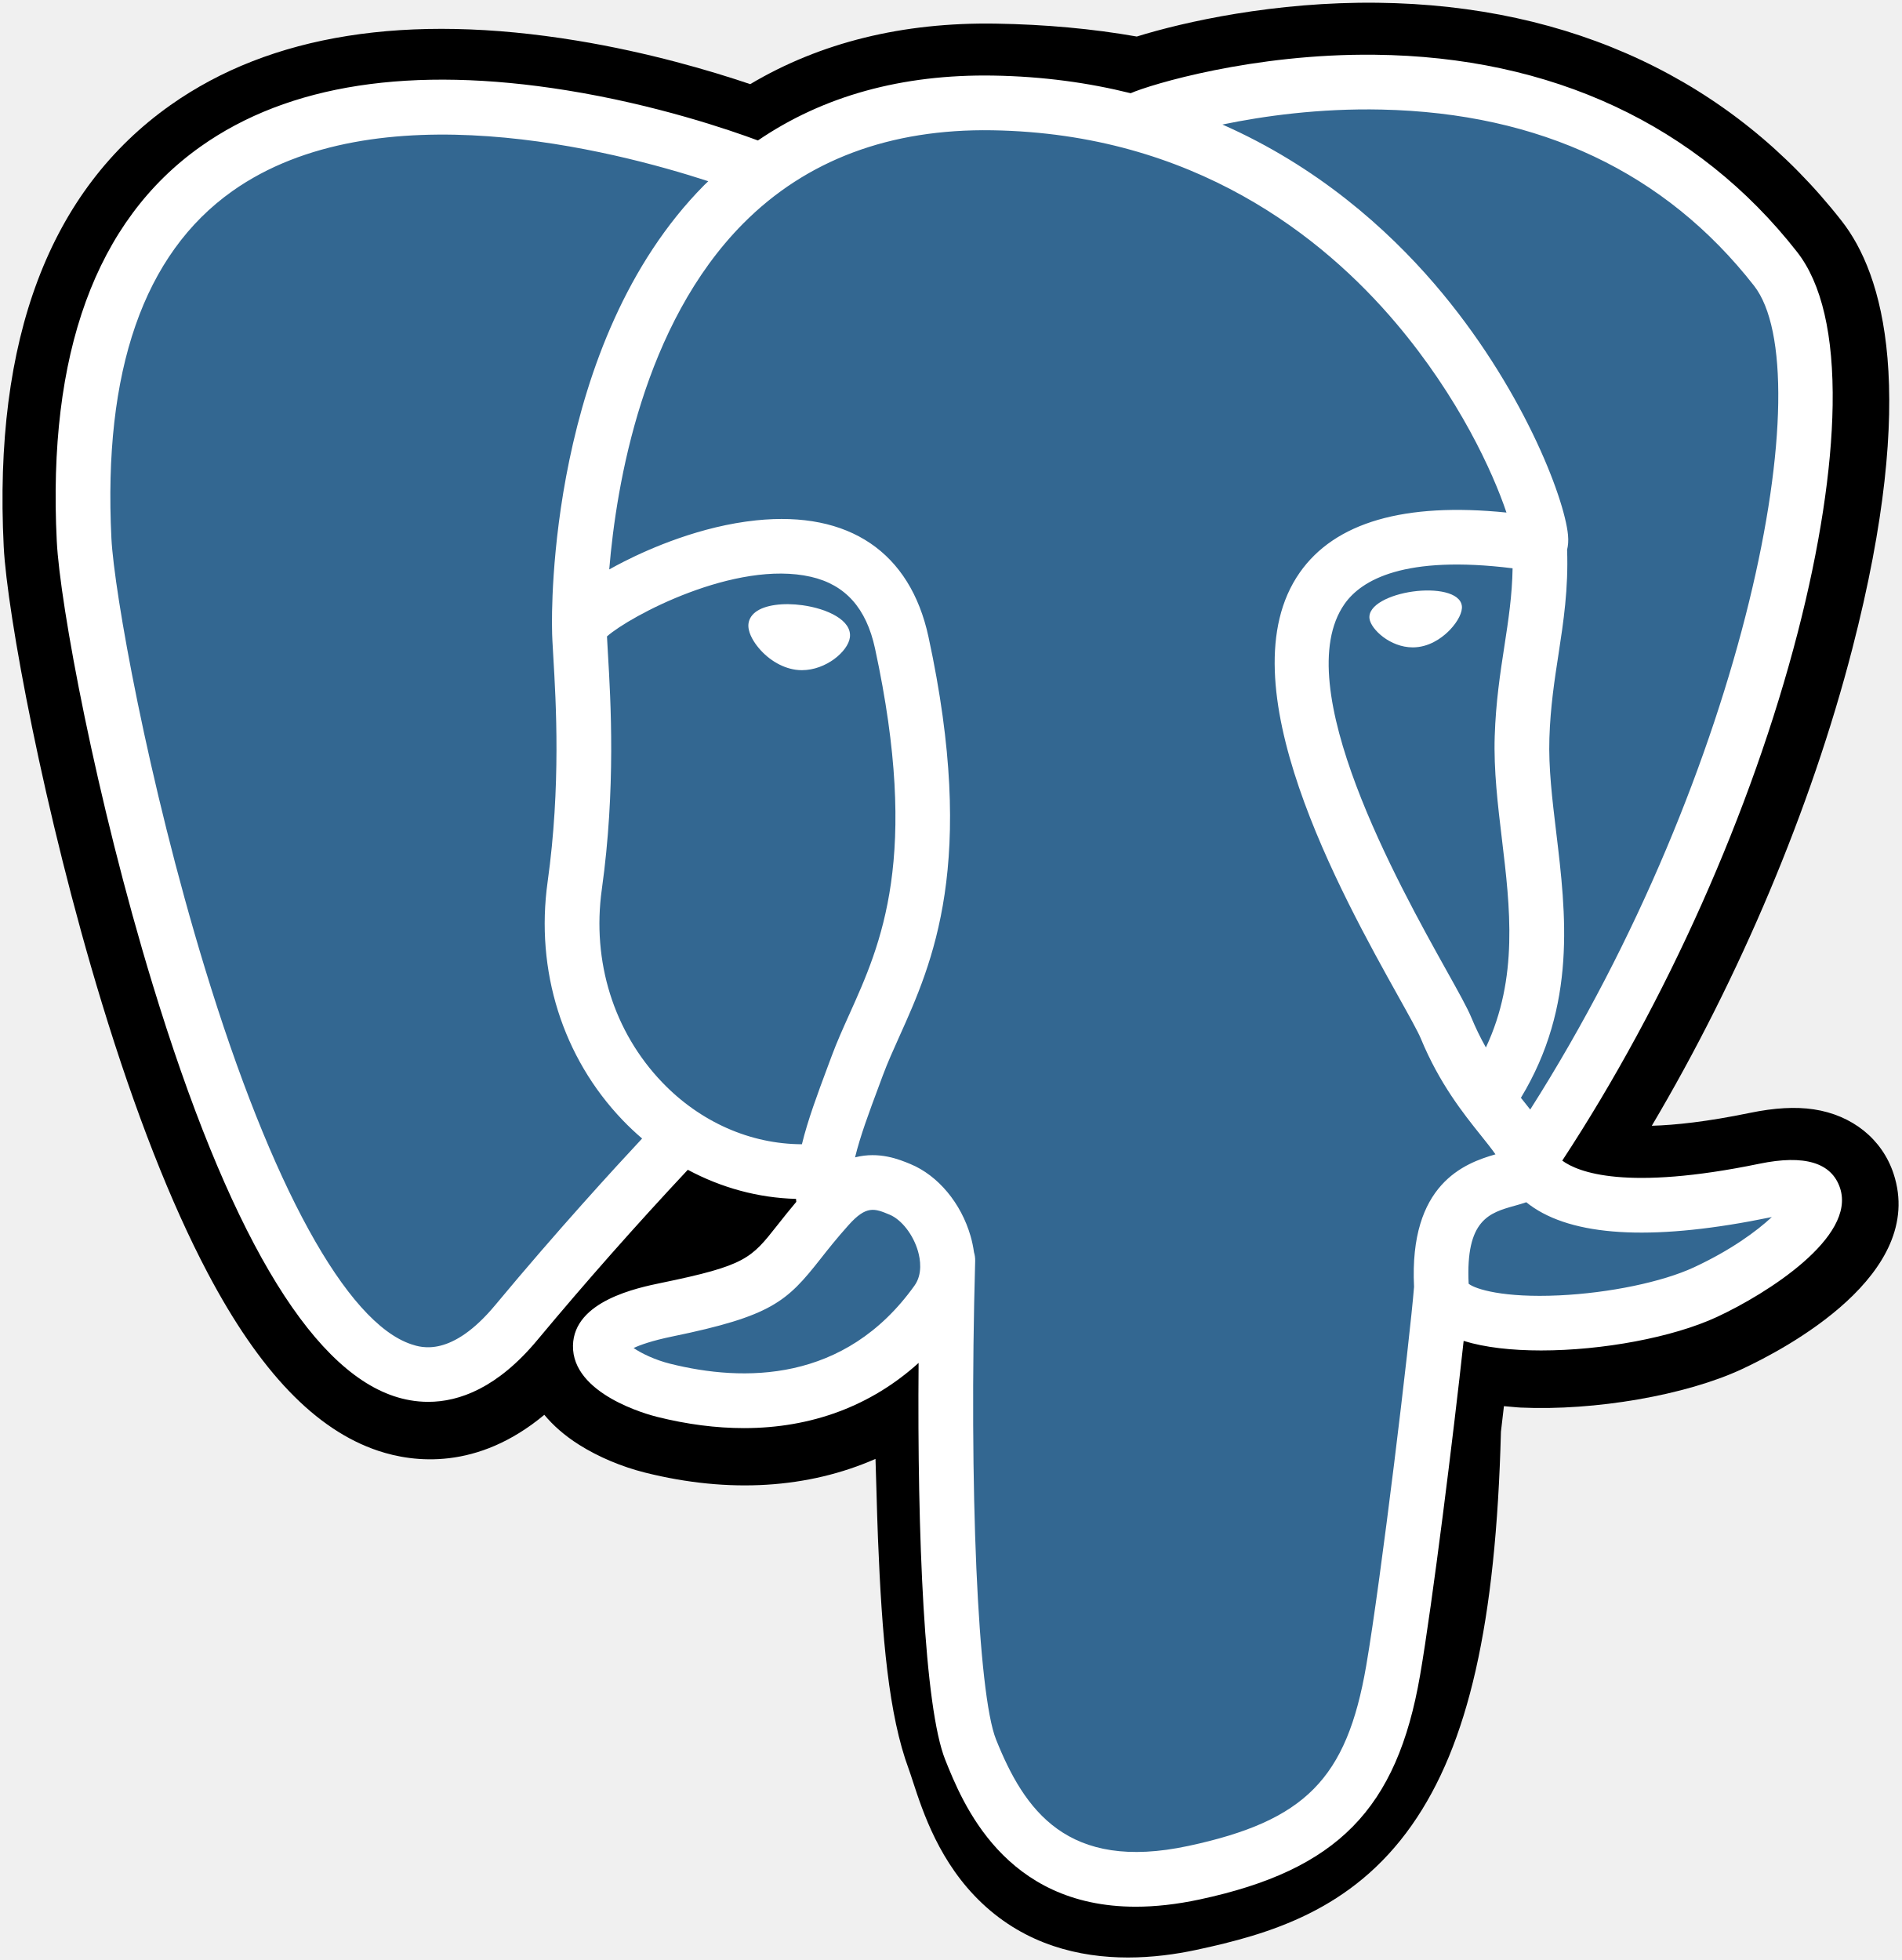
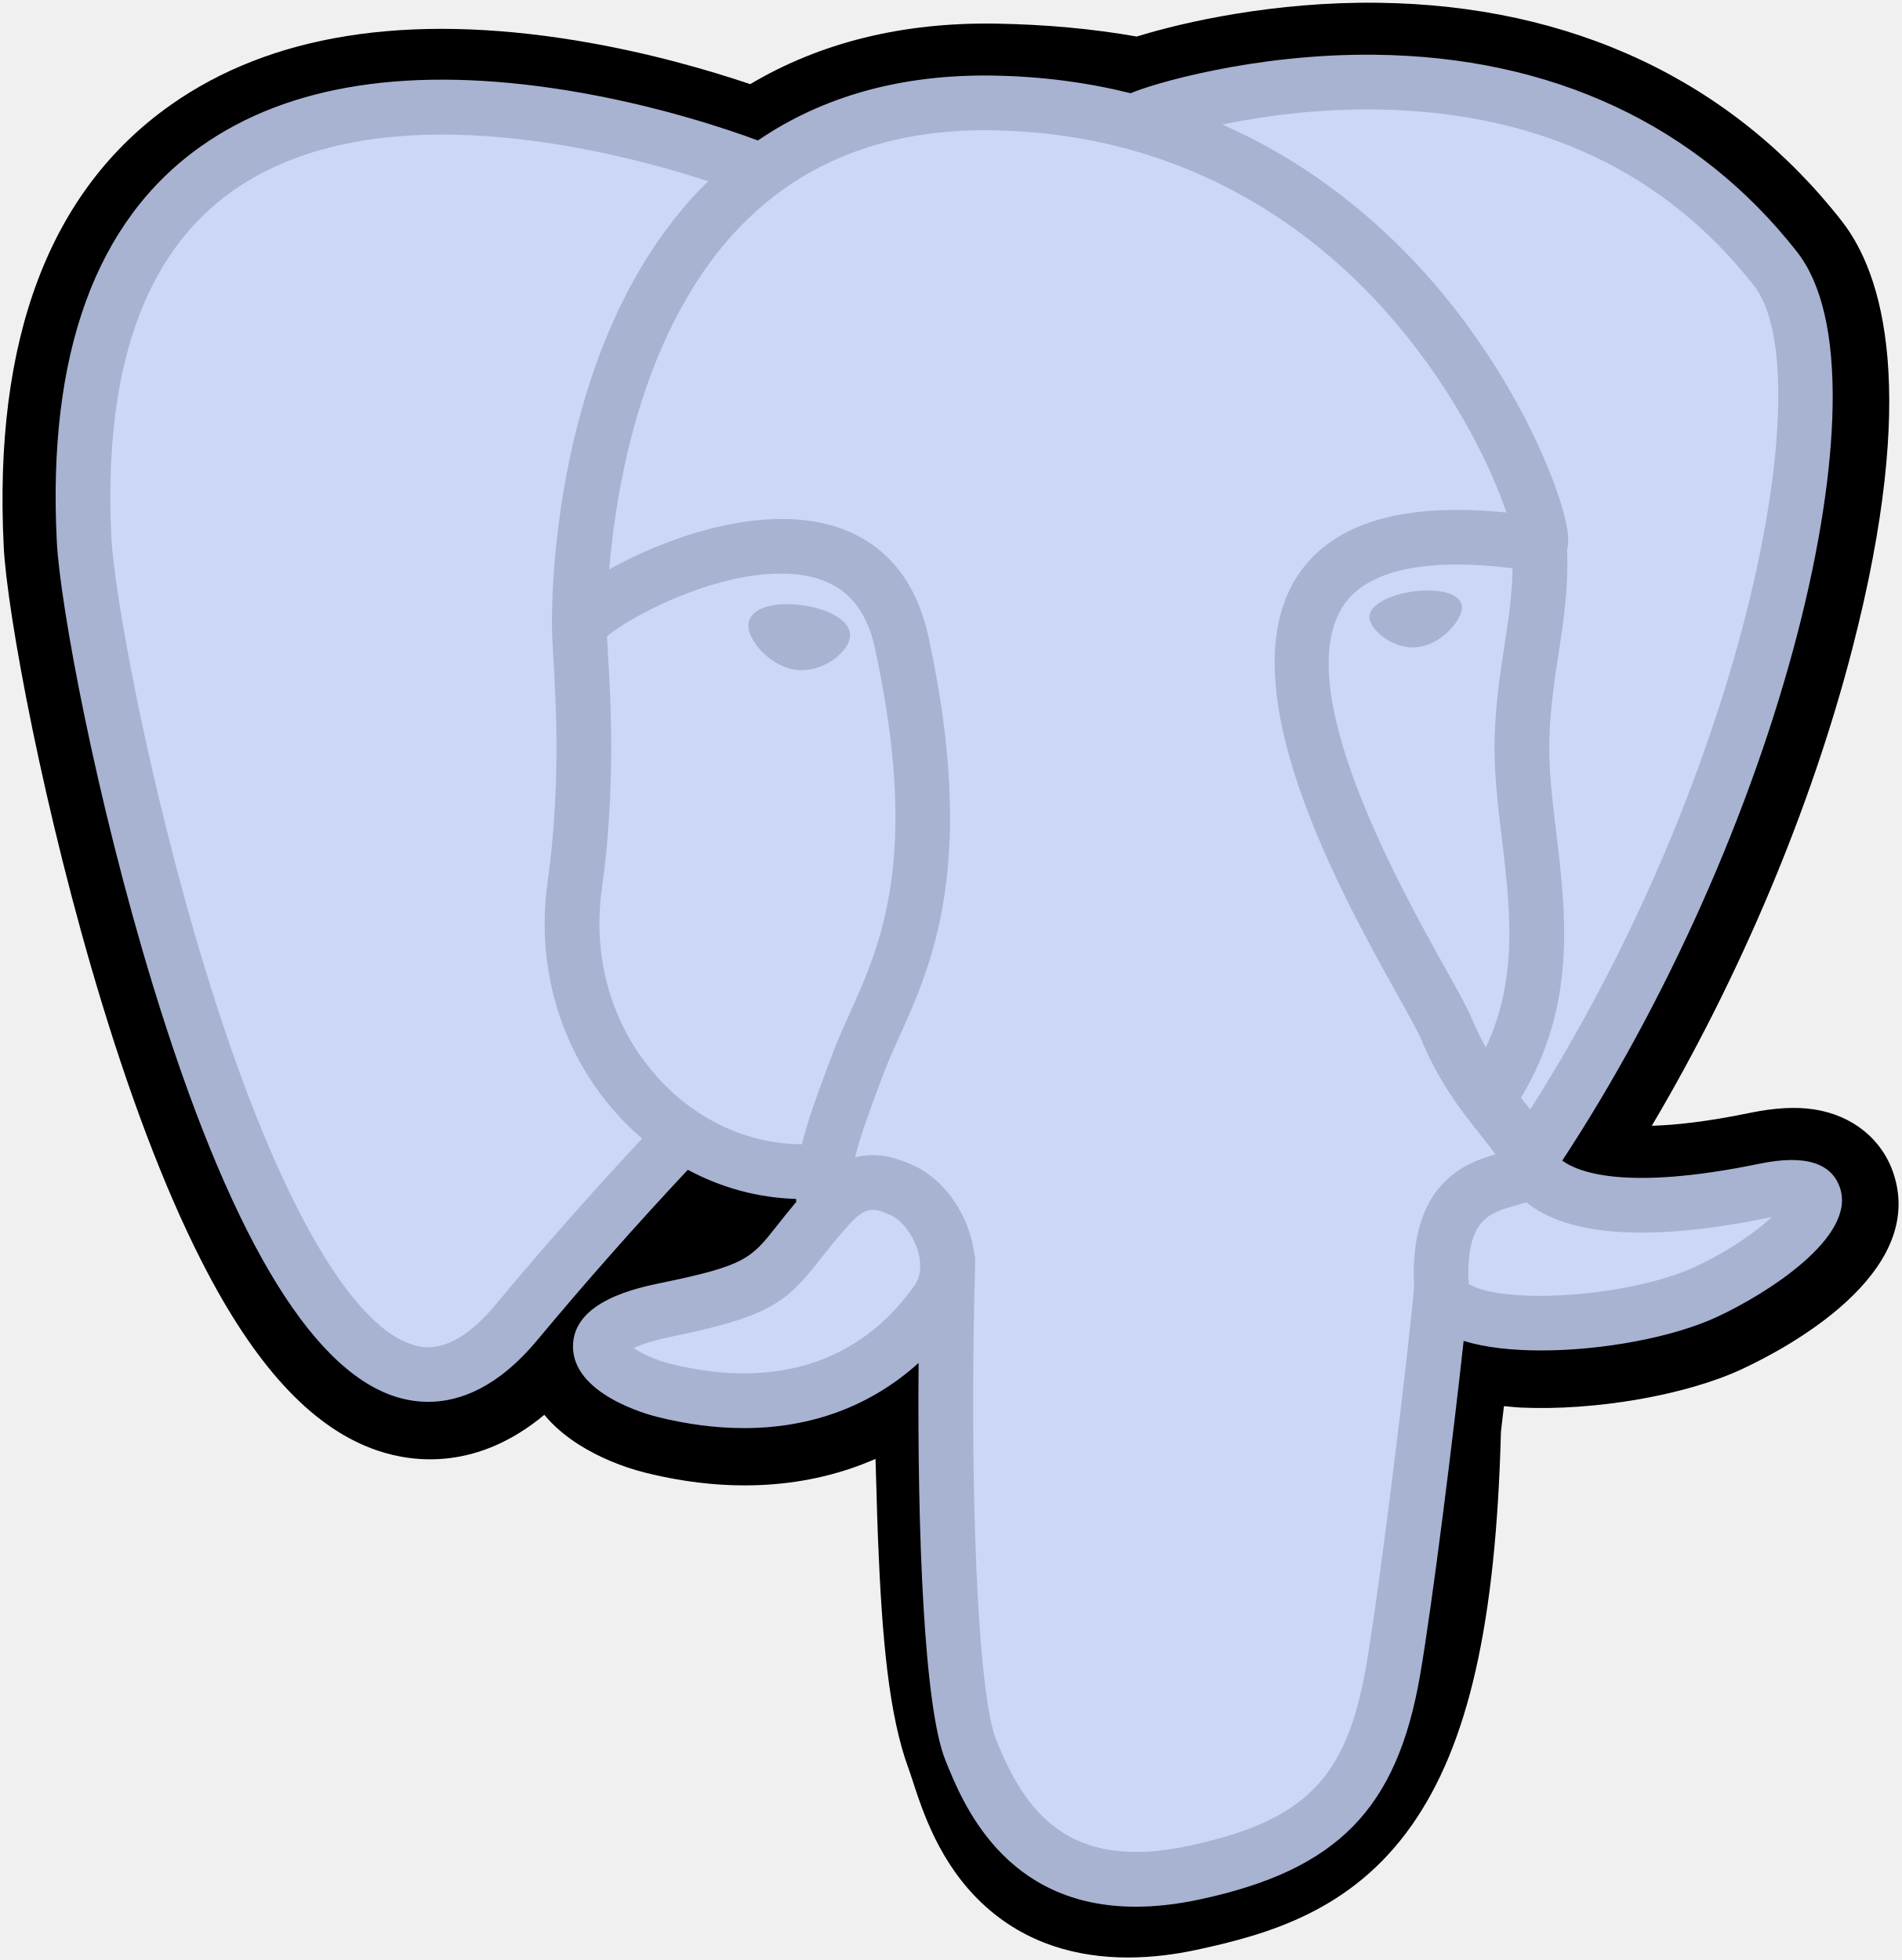
<svg xmlns="http://www.w3.org/2000/svg" width="0.97em" height="1em" viewBox="0 0 256 264">
  <path d="M255.008 158.086c-1.535-4.649-5.556-7.887-10.756-8.664c-2.452-.366-5.26-.21-8.583.475c-5.792 1.195-10.089 1.65-13.225 1.738c11.837-19.985 21.462-42.775 27.003-64.228c8.96-34.689 4.172-50.492-1.423-57.64C233.217 10.847 211.614.683 185.552.372c-13.903-.17-26.108 2.575-32.475 4.549c-5.928-1.046-12.302-1.63-18.99-1.738c-12.537-.2-23.614 2.533-33.079 8.15c-5.24-1.772-13.65-4.27-23.362-5.864c-22.842-3.75-41.252-.828-54.718 8.685C6.622 25.672-.937 45.684.461 73.634c.444 8.874 5.408 35.874 13.224 61.48c4.492 14.718 9.282 26.94 14.237 36.33c7.027 13.315 14.546 21.156 22.987 23.972c4.731 1.576 13.327 2.68 22.368-4.85c1.146 1.388 2.675 2.767 4.704 4.048c2.577 1.625 5.728 2.953 8.875 3.74c11.341 2.835 21.964 2.126 31.027-1.848c.056 1.612.099 3.152.135 4.482c.06 2.157.12 4.272.199 6.25c.537 13.374 1.447 23.773 4.143 31.049c.148.4.347 1.01.557 1.657c1.345 4.118 3.594 11.012 9.316 16.411c5.925 5.593 13.092 7.308 19.656 7.308c3.292 0 6.433-.432 9.188-1.022c9.82-2.105 20.973-5.311 29.041-16.799c7.628-10.86 11.336-27.217 12.007-52.99c.087-.729.167-1.425.244-2.088l.16-1.362l1.797.158l.463.031c10.002.456 22.232-1.665 29.743-5.154c5.935-2.754 24.954-12.795 20.476-26.351" />
-   <path fill="#336791" d="M237.906 160.722c-29.74 6.135-31.785-3.934-31.785-3.934c31.4-46.593 44.527-105.736 33.2-120.211c-30.904-39.485-84.399-20.811-85.292-20.327l-.287.052c-5.876-1.22-12.451-1.946-19.842-2.067c-13.456-.22-23.664 3.528-31.41 9.402c0 0-95.43-39.314-90.991 49.444c.944 18.882 27.064 142.873 58.218 105.422c11.387-13.695 22.39-25.274 22.39-25.274c5.464 3.63 12.006 5.482 18.864 4.817l.533-.452c-.166 1.7-.09 3.363.213 5.332c-8.026 8.967-5.667 10.541-21.711 13.844c-16.235 3.346-6.698 9.302-.471 10.86c7.549 1.887 25.013 4.561 36.813-11.958l-.47 1.885c3.144 2.519 5.352 16.383 4.982 28.952c-.37 12.568-.617 21.197 1.86 27.937c2.479 6.74 4.948 21.905 26.04 17.386c17.623-3.777 26.756-13.564 28.027-29.89c.901-11.606 2.942-9.89 3.07-20.267l1.637-4.912c1.887-15.733.3-20.809 11.157-18.448l2.64.232c7.99.363 18.45-1.286 24.589-4.139c13.218-6.134 21.058-16.377 8.024-13.686h.002" />
-   <path fill="#FFF" d="M108.076 81.525c-2.68-.373-5.107-.028-6.335.902c-.69.523-.904 1.129-.962 1.546c-.154 1.105.62 2.327 1.096 2.957c1.346 1.784 3.312 3.01 5.258 3.28c.282.04.563.058.842.058c3.245 0 6.196-2.527 6.456-4.392c.325-2.336-3.066-3.893-6.355-4.35m88.784.073c-.256-1.831-3.514-2.353-6.606-1.923c-3.088.43-6.082 1.824-5.832 3.659c.2 1.427 2.777 3.863 5.827 3.863c.258 0 .518-.017.78-.054c2.036-.282 3.53-1.575 4.24-2.32c1.08-1.136 1.706-2.402 1.591-3.225" />
-   <path fill="#FFF" d="M247.802 160.025c-1.134-3.429-4.784-4.532-10.848-3.28c-18.005 3.716-24.453 1.142-26.57-.417c13.995-21.32 25.508-47.092 31.719-71.137c2.942-11.39 4.567-21.968 4.7-30.59c.147-9.463-1.465-16.417-4.789-20.665c-13.402-17.125-33.072-26.311-56.882-26.563c-16.369-.184-30.199 4.005-32.88 5.183c-5.646-1.404-11.801-2.266-18.502-2.376c-12.288-.199-22.91 2.743-31.704 8.74c-3.82-1.422-13.692-4.811-25.765-6.756c-20.872-3.36-37.458-.814-49.294 7.571c-14.123 10.006-20.643 27.892-19.38 53.16c.425 8.501 5.269 34.653 12.913 59.698c10.062 32.964 21 51.625 32.508 55.464c1.347.449 2.9.763 4.613.763c4.198 0 9.345-1.892 14.7-8.33a529.832 529.832 0 0 1 20.261-22.926c4.524 2.428 9.494 3.784 14.577 3.92c.01.133.023.266.035.398a117.66 117.66 0 0 0-2.57 3.175c-3.522 4.471-4.255 5.402-15.592 7.736c-3.225.666-11.79 2.431-11.916 8.435c-.136 6.56 10.125 9.315 11.294 9.607c4.074 1.02 7.999 1.523 11.742 1.523c9.103 0 17.114-2.992 23.516-8.781c-.197 23.386.778 46.43 3.586 53.451c2.3 5.748 7.918 19.795 25.664 19.794c2.604 0 5.47-.303 8.623-.979c18.521-3.97 26.564-12.156 29.675-30.203c1.665-9.645 4.522-32.676 5.866-45.03c2.836.885 6.487 1.29 10.434 1.289c8.232 0 17.731-1.749 23.688-4.514c6.692-3.108 18.768-10.734 16.578-17.36Zm-44.106-83.48c-.061 3.647-.563 6.958-1.095 10.414c-.573 3.717-1.165 7.56-1.314 12.225c-.147 4.54.42 9.26.968 13.825c1.108 9.22 2.245 18.712-2.156 28.078a36.508 36.508 0 0 1-1.95-4.009c-.547-1.326-1.735-3.456-3.38-6.404c-6.399-11.476-21.384-38.35-13.713-49.316c2.285-3.264 8.084-6.62 22.64-4.813Zm-17.644-61.787c21.334.471 38.21 8.452 50.158 23.72c9.164 11.711-.927 64.998-30.14 110.969a171.33 171.33 0 0 0-.886-1.117l-.37-.462c7.549-12.467 6.073-24.802 4.759-35.738c-.54-4.488-1.05-8.727-.92-12.709c.134-4.22.692-7.84 1.232-11.34c.663-4.313 1.338-8.776 1.152-14.037c.139-.552.195-1.204.122-1.978c-.475-5.045-6.235-20.144-17.975-33.81c-6.422-7.475-15.787-15.84-28.574-21.482c5.5-1.14 13.021-2.203 21.442-2.016ZM66.674 175.778c-5.9 7.094-9.974 5.734-11.314 5.288c-8.73-2.912-18.86-21.364-27.791-50.624c-7.728-25.318-12.244-50.777-12.602-57.916c-1.128-22.578 4.345-38.313 16.268-46.769c19.404-13.76 51.306-5.524 64.125-1.347c-.184.182-.376.352-.558.537c-21.036 21.244-20.537 57.54-20.485 59.759c-.002.856.07 2.068.168 3.735c.362 6.105 1.036 17.467-.764 30.334c-1.672 11.957 2.014 23.66 10.111 32.109a36.275 36.275 0 0 0 2.617 2.468c-3.604 3.86-11.437 12.396-19.775 22.426Zm22.479-29.993c-6.526-6.81-9.49-16.282-8.133-25.99c1.9-13.592 1.199-25.43.822-31.79c-.053-.89-.1-1.67-.127-2.285c3.073-2.725 17.314-10.355 27.47-8.028c4.634 1.061 7.458 4.217 8.632 9.645c6.076 28.103.804 39.816-3.432 49.229c-.873 1.939-1.698 3.772-2.402 5.668l-.546 1.466c-1.382 3.706-2.668 7.152-3.465 10.424c-6.938-.02-13.687-2.984-18.819-8.34Zm1.065 37.9c-2.026-.506-3.848-1.385-4.917-2.114c.893-.42 2.482-.992 5.238-1.56c13.337-2.745 15.397-4.683 19.895-10.394c1.031-1.31 2.2-2.794 3.819-4.602l.002-.002c2.411-2.7 3.514-2.242 5.514-1.412c1.621.67 3.2 2.702 3.84 4.938c.303 1.056.643 3.06-.47 4.62c-9.396 13.156-23.088 12.987-32.921 10.526Zm69.799 64.952c-16.316 3.496-22.093-4.829-25.9-14.346c-2.457-6.144-3.665-33.85-2.808-64.447c.011-.407-.047-.8-.159-1.17a15.444 15.444 0 0 0-.456-2.162c-1.274-4.452-4.379-8.176-8.104-9.72c-1.48-.613-4.196-1.738-7.46-.903c.696-2.868 1.903-6.107 3.212-9.614l.549-1.475c.618-1.663 1.394-3.386 2.214-5.21c4.433-9.848 10.504-23.337 3.915-53.81c-2.468-11.414-10.71-16.988-23.204-15.693c-7.49.775-14.343 3.797-17.761 5.53c-.735.372-1.407.732-2.035 1.082c.954-11.5 4.558-32.992 18.04-46.59c8.489-8.56 19.794-12.788 33.568-12.56c27.14.444 44.544 14.372 54.366 25.979c8.464 10.001 13.047 20.076 14.876 25.51c-13.755-1.399-23.11 1.316-27.852 8.096c-10.317 14.748 5.644 43.372 13.315 57.129c1.407 2.521 2.621 4.7 3.003 5.626c2.498 6.054 5.732 10.096 8.093 13.046c.724.904 1.426 1.781 1.96 2.547c-4.166 1.201-11.649 3.976-10.967 17.847c-.55 6.96-4.461 39.546-6.448 51.059c-2.623 15.21-8.22 20.875-23.957 24.25Zm68.104-77.936c-4.26 1.977-11.389 3.46-18.161 3.779c-7.48.35-11.288-.838-12.184-1.569c-.42-8.644 2.797-9.547 6.202-10.503c.535-.15 1.057-.297 1.561-.473c.313.255.656.508 1.032.756c6.012 3.968 16.735 4.396 31.874 1.271l.166-.033c-2.042 1.909-5.536 4.471-10.49 6.772Z" />
+   <path fill="#ccd6f6" d="M237.906 160.722c-29.74 6.135-31.785-3.934-31.785-3.934c31.4-46.593 44.527-105.736 33.2-120.211c-30.904-39.485-84.399-20.811-85.292-20.327l-.287.052c-5.876-1.22-12.451-1.946-19.842-2.067c-13.456-.22-23.664 3.528-31.41 9.402c0 0-95.43-39.314-90.991 49.444c.944 18.882 27.064 142.873 58.218 105.422c11.387-13.695 22.39-25.274 22.39-25.274c5.464 3.63 12.006 5.482 18.864 4.817l.533-.452c-.166 1.7-.09 3.363.213 5.332c-8.026 8.967-5.667 10.541-21.711 13.844c-16.235 3.346-6.698 9.302-.471 10.86c7.549 1.887 25.013 4.561 36.813-11.958l-.47 1.885c3.144 2.519 5.352 16.383 4.982 28.952c-.37 12.568-.617 21.197 1.86 27.937c2.479 6.74 4.948 21.905 26.04 17.386c17.623-3.777 26.756-13.564 28.027-29.89c.901-11.606 2.942-9.89 3.07-20.267l1.637-4.912c1.887-15.733.3-20.809 11.157-18.448l2.64.232c7.99.363 18.45-1.286 24.589-4.139c13.218-6.134 21.058-16.377 8.024-13.686h.002" />
+   <path fill="#a8b2d1" d="M108.076 81.525c-2.68-.373-5.107-.028-6.335.902c-.69.523-.904 1.129-.962 1.546c-.154 1.105.62 2.327 1.096 2.957c1.346 1.784 3.312 3.01 5.258 3.28c.282.04.563.058.842.058c3.245 0 6.196-2.527 6.456-4.392c.325-2.336-3.066-3.893-6.355-4.35m88.784.073c-.256-1.831-3.514-2.353-6.606-1.923c-3.088.43-6.082 1.824-5.832 3.659c.2 1.427 2.777 3.863 5.827 3.863c.258 0 .518-.017.78-.054c2.036-.282 3.53-1.575 4.24-2.32c1.08-1.136 1.706-2.402 1.591-3.225" />
+   <path fill="#a8b2d1" d="M247.802 160.025c-1.134-3.429-4.784-4.532-10.848-3.28c-18.005 3.716-24.453 1.142-26.57-.417c13.995-21.32 25.508-47.092 31.719-71.137c2.942-11.39 4.567-21.968 4.7-30.59c.147-9.463-1.465-16.417-4.789-20.665c-13.402-17.125-33.072-26.311-56.882-26.563c-16.369-.184-30.199 4.005-32.88 5.183c-5.646-1.404-11.801-2.266-18.502-2.376c-12.288-.199-22.91 2.743-31.704 8.74c-3.82-1.422-13.692-4.811-25.765-6.756c-20.872-3.36-37.458-.814-49.294 7.571c-14.123 10.006-20.643 27.892-19.38 53.16c.425 8.501 5.269 34.653 12.913 59.698c10.062 32.964 21 51.625 32.508 55.464c1.347.449 2.9.763 4.613.763c4.198 0 9.345-1.892 14.7-8.33a529.832 529.832 0 0 1 20.261-22.926c4.524 2.428 9.494 3.784 14.577 3.92c.01.133.023.266.035.398a117.66 117.66 0 0 0-2.57 3.175c-3.522 4.471-4.255 5.402-15.592 7.736c-3.225.666-11.79 2.431-11.916 8.435c-.136 6.56 10.125 9.315 11.294 9.607c4.074 1.02 7.999 1.523 11.742 1.523c9.103 0 17.114-2.992 23.516-8.781c-.197 23.386.778 46.43 3.586 53.451c2.3 5.748 7.918 19.795 25.664 19.794c2.604 0 5.47-.303 8.623-.979c18.521-3.97 26.564-12.156 29.675-30.203c1.665-9.645 4.522-32.676 5.866-45.03c2.836.885 6.487 1.29 10.434 1.289c8.232 0 17.731-1.749 23.688-4.514c6.692-3.108 18.768-10.734 16.578-17.36Zm-44.106-83.48c-.061 3.647-.563 6.958-1.095 10.414c-.573 3.717-1.165 7.56-1.314 12.225c-.147 4.54.42 9.26.968 13.825c1.108 9.22 2.245 18.712-2.156 28.078a36.508 36.508 0 0 1-1.95-4.009c-.547-1.326-1.735-3.456-3.38-6.404c-6.399-11.476-21.384-38.35-13.713-49.316c2.285-3.264 8.084-6.62 22.64-4.813Zm-17.644-61.787c21.334.471 38.21 8.452 50.158 23.72c9.164 11.711-.927 64.998-30.14 110.969a171.33 171.33 0 0 0-.886-1.117l-.37-.462c7.549-12.467 6.073-24.802 4.759-35.738c-.54-4.488-1.05-8.727-.92-12.709c.134-4.22.692-7.84 1.232-11.34c.663-4.313 1.338-8.776 1.152-14.037c.139-.552.195-1.204.122-1.978c-.475-5.045-6.235-20.144-17.975-33.81c-6.422-7.475-15.787-15.84-28.574-21.482c5.5-1.14 13.021-2.203 21.442-2.016ZM66.674 175.778c-5.9 7.094-9.974 5.734-11.314 5.288c-8.73-2.912-18.86-21.364-27.791-50.624c-7.728-25.318-12.244-50.777-12.602-57.916c-1.128-22.578 4.345-38.313 16.268-46.769c19.404-13.76 51.306-5.524 64.125-1.347c-.184.182-.376.352-.558.537c-21.036 21.244-20.537 57.54-20.485 59.759c-.002.856.07 2.068.168 3.735c.362 6.105 1.036 17.467-.764 30.334c-1.672 11.957 2.014 23.66 10.111 32.109a36.275 36.275 0 0 0 2.617 2.468c-3.604 3.86-11.437 12.396-19.775 22.426Zm22.479-29.993c-6.526-6.81-9.49-16.282-8.133-25.99c1.9-13.592 1.199-25.43.822-31.79c-.053-.89-.1-1.67-.127-2.285c3.073-2.725 17.314-10.355 27.47-8.028c4.634 1.061 7.458 4.217 8.632 9.645c6.076 28.103.804 39.816-3.432 49.229c-.873 1.939-1.698 3.772-2.402 5.668l-.546 1.466c-1.382 3.706-2.668 7.152-3.465 10.424c-6.938-.02-13.687-2.984-18.819-8.34Zm1.065 37.9c-2.026-.506-3.848-1.385-4.917-2.114c.893-.42 2.482-.992 5.238-1.56c13.337-2.745 15.397-4.683 19.895-10.394c1.031-1.31 2.2-2.794 3.819-4.602l.002-.002c2.411-2.7 3.514-2.242 5.514-1.412c1.621.67 3.2 2.702 3.84 4.938c.303 1.056.643 3.06-.47 4.62c-9.396 13.156-23.088 12.987-32.921 10.526Zm69.799 64.952c-16.316 3.496-22.093-4.829-25.9-14.346c-2.457-6.144-3.665-33.85-2.808-64.447c.011-.407-.047-.8-.159-1.17a15.444 15.444 0 0 0-.456-2.162c-1.274-4.452-4.379-8.176-8.104-9.72c-1.48-.613-4.196-1.738-7.46-.903c.696-2.868 1.903-6.107 3.212-9.614l.549-1.475c.618-1.663 1.394-3.386 2.214-5.21c4.433-9.848 10.504-23.337 3.915-53.81c-2.468-11.414-10.71-16.988-23.204-15.693c-7.49.775-14.343 3.797-17.761 5.53c-.735.372-1.407.732-2.035 1.082c.954-11.5 4.558-32.992 18.04-46.59c8.489-8.56 19.794-12.788 33.568-12.56c27.14.444 44.544 14.372 54.366 25.979c8.464 10.001 13.047 20.076 14.876 25.51c-13.755-1.399-23.11 1.316-27.852 8.096c-10.317 14.748 5.644 43.372 13.315 57.129c1.407 2.521 2.621 4.7 3.003 5.626c2.498 6.054 5.732 10.096 8.093 13.046c.724.904 1.426 1.781 1.96 2.547c-4.166 1.201-11.649 3.976-10.967 17.847c-.55 6.96-4.461 39.546-6.448 51.059c-2.623 15.21-8.22 20.875-23.957 24.25Zm68.104-77.936c-4.26 1.977-11.389 3.46-18.161 3.779c-7.48.35-11.288-.838-12.184-1.569c-.42-8.644 2.797-9.547 6.202-10.503c.535-.15 1.057-.297 1.561-.473c.313.255.656.508 1.032.756c6.012 3.968 16.735 4.396 31.874 1.271l.166-.033c-2.042 1.909-5.536 4.471-10.49 6.772Z" />
</svg>
